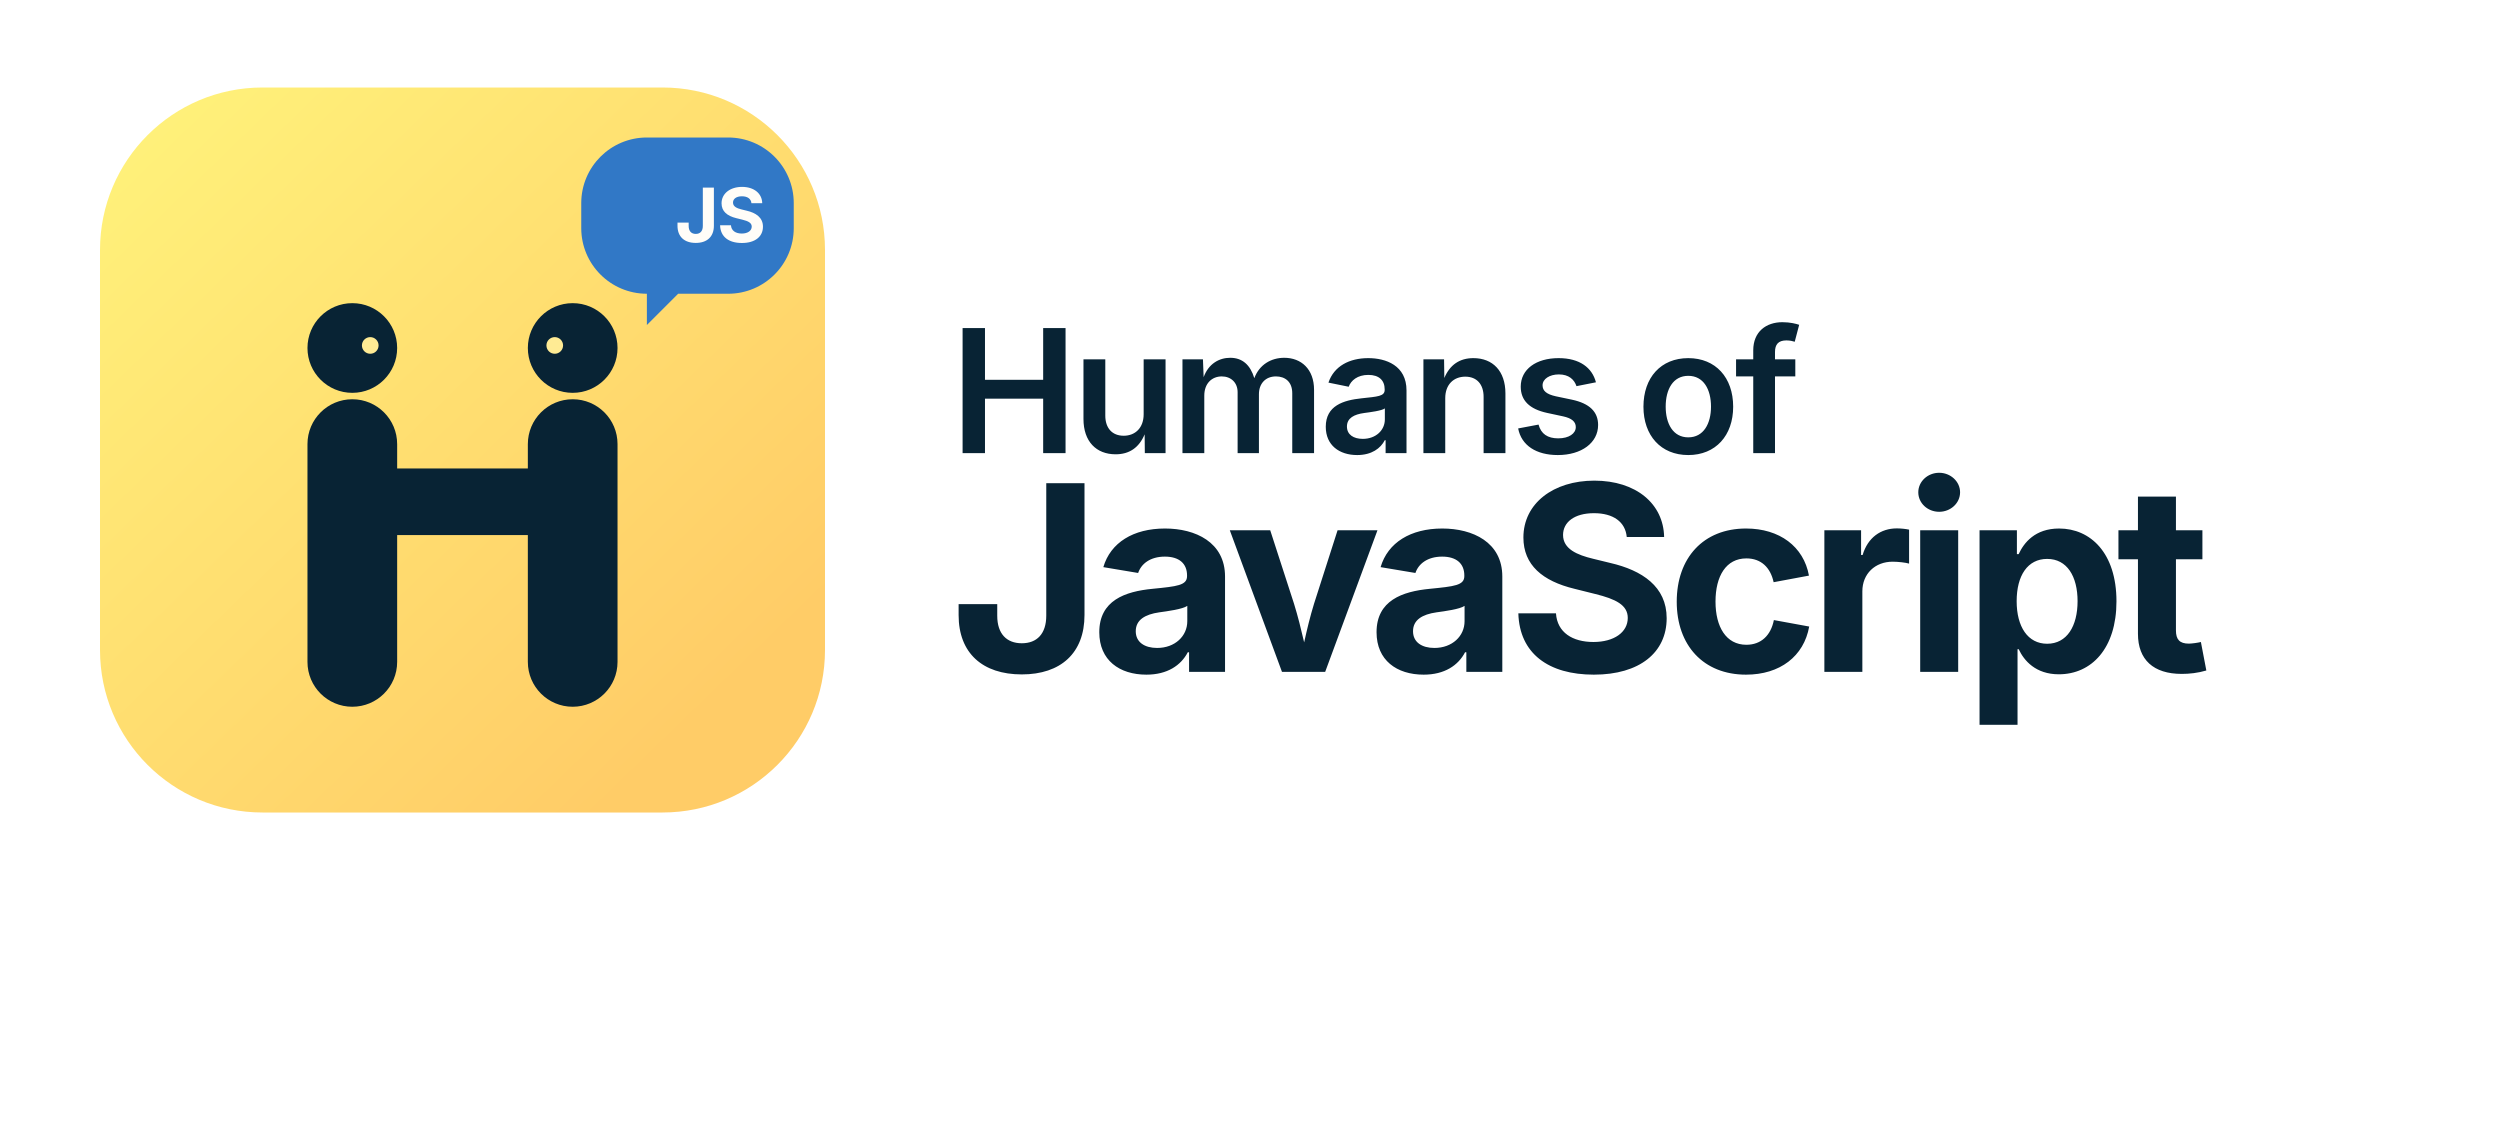
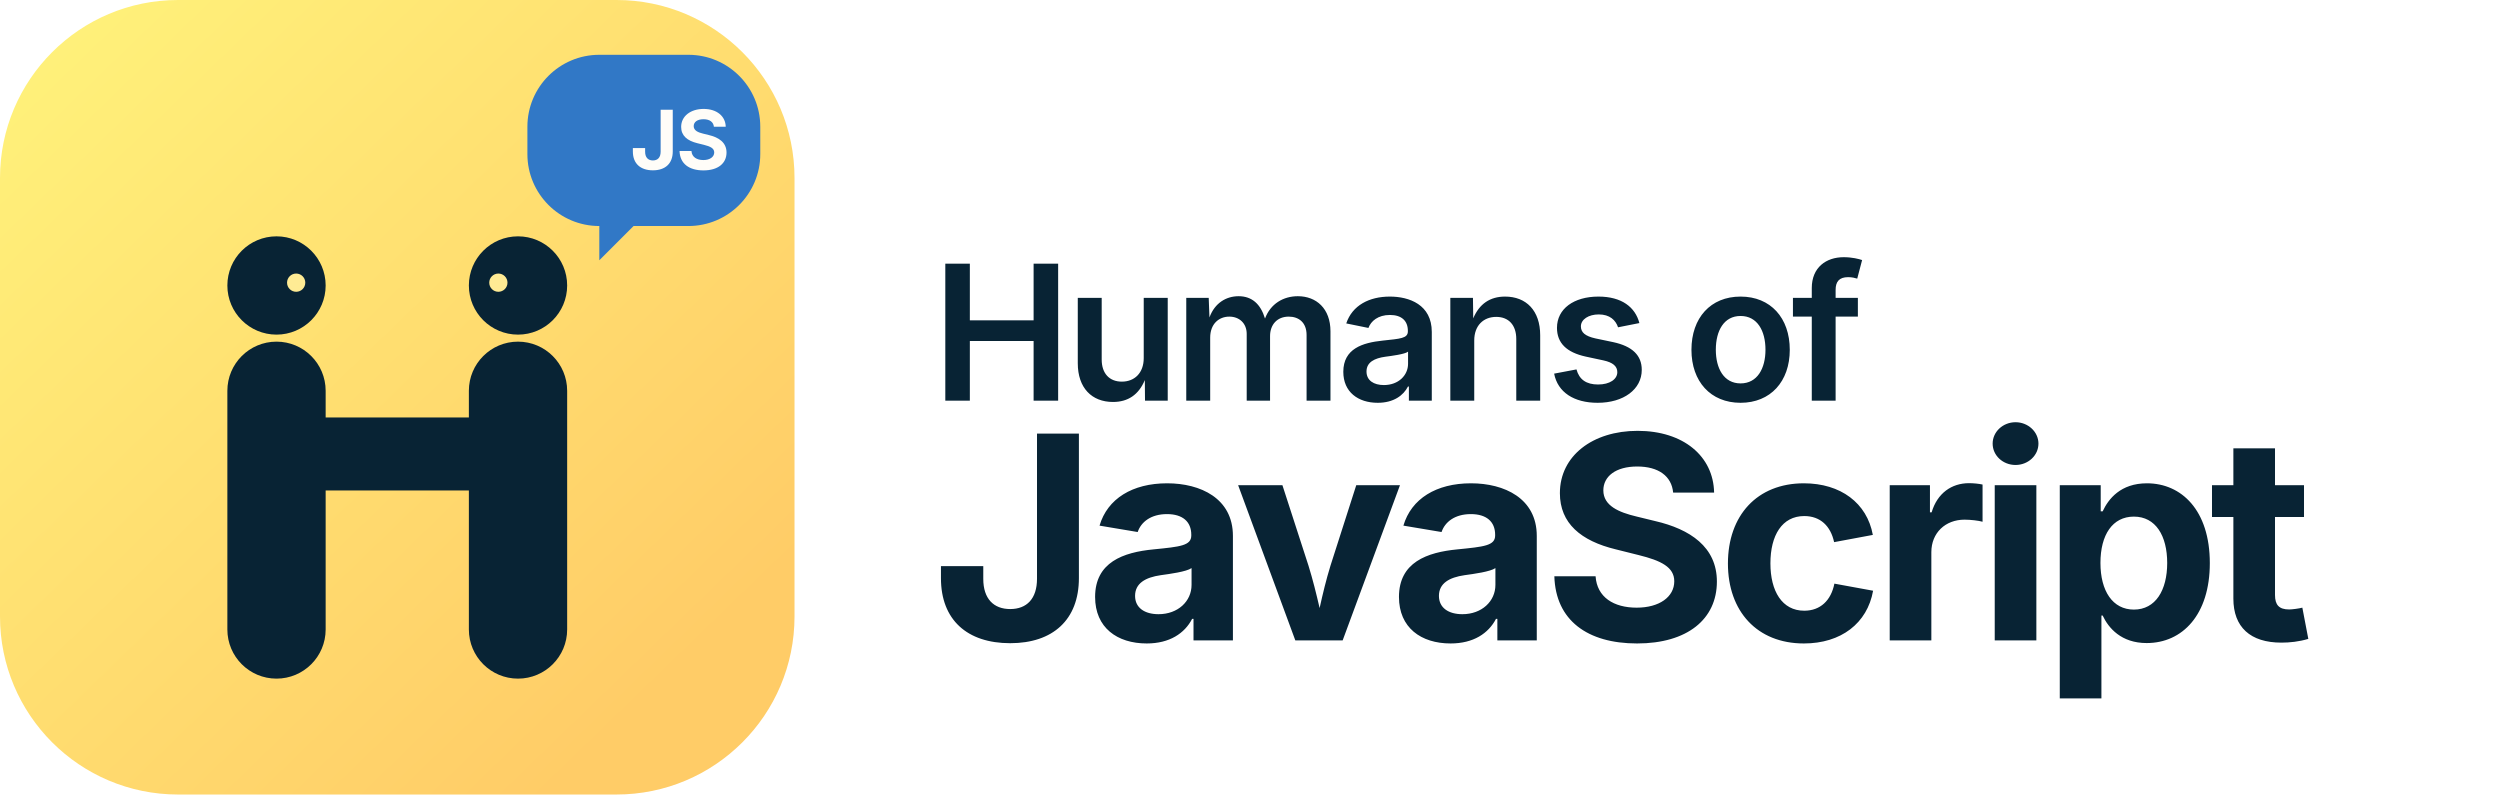
- <svg xmlns="http://www.w3.org/2000/svg" width="1600" height="720" viewBox="0 0 1600 720" fill="none">
+ <svg xmlns="http://www.w3.org/2000/svg" width="1460" height="464" viewBox="64 56 1460 464" fill="none">
  <defs>
    <linearGradient id="tileHorizontal" x1="92" y1="80" x2="454" y2="454" gradientUnits="userSpaceOnUse">
      <stop stop-color="#FFF17A" />
      <stop offset="1" stop-color="#FFCC67" />
    </linearGradient>
  </defs>
  <rect x="64" y="56" width="464" height="464" rx="104" fill="url(#tileHorizontal)" />
  <g transform="translate(296 308) scale(0.82) translate(-296 -288)">
    <g fill="#082334">
      <circle cx="210" cy="184" r="35" />
      <circle cx="382" cy="184" r="35" />
      <rect x="175" y="224" width="70" height="240" rx="35" />
      <rect x="347" y="224" width="70" height="240" rx="35" />
      <rect x="210" y="278" width="172" height="52" rx="26" />
    </g>
    <circle cx="224" cy="182" r="6.5" fill="#FFEB94" />
    <circle cx="368" cy="182" r="6.5" fill="#FFEB94" />
  </g>
  <path d="M372 88H466C489.196 88 508 106.804 508 130V146C508 169.196 489.196 188 466 188H434L414 208V188H414C390.804 188 372 169.196 372 146V130C372 106.804 390.804 88 414 88H372Z" fill="#3178C6" />
  <text x="432" y="155" fill="#FFFDF8" font-family="Sora, Inter, 'Trebuchet MS', sans-serif" font-size="48" font-weight="700" letter-spacing="-1.2">JS</text>
  <text x="608" y="290" fill="#082334" font-family="Sora, Inter, 'Trebuchet MS', sans-serif" font-size="110" font-weight="600" letter-spacing="-4">Humans of</text>
  <text x="608" y="430" fill="#082334" font-family="Sora, Inter, 'Trebuchet MS', sans-serif" font-size="166" font-weight="700" letter-spacing="-7">JavaScript</text>
</svg>
